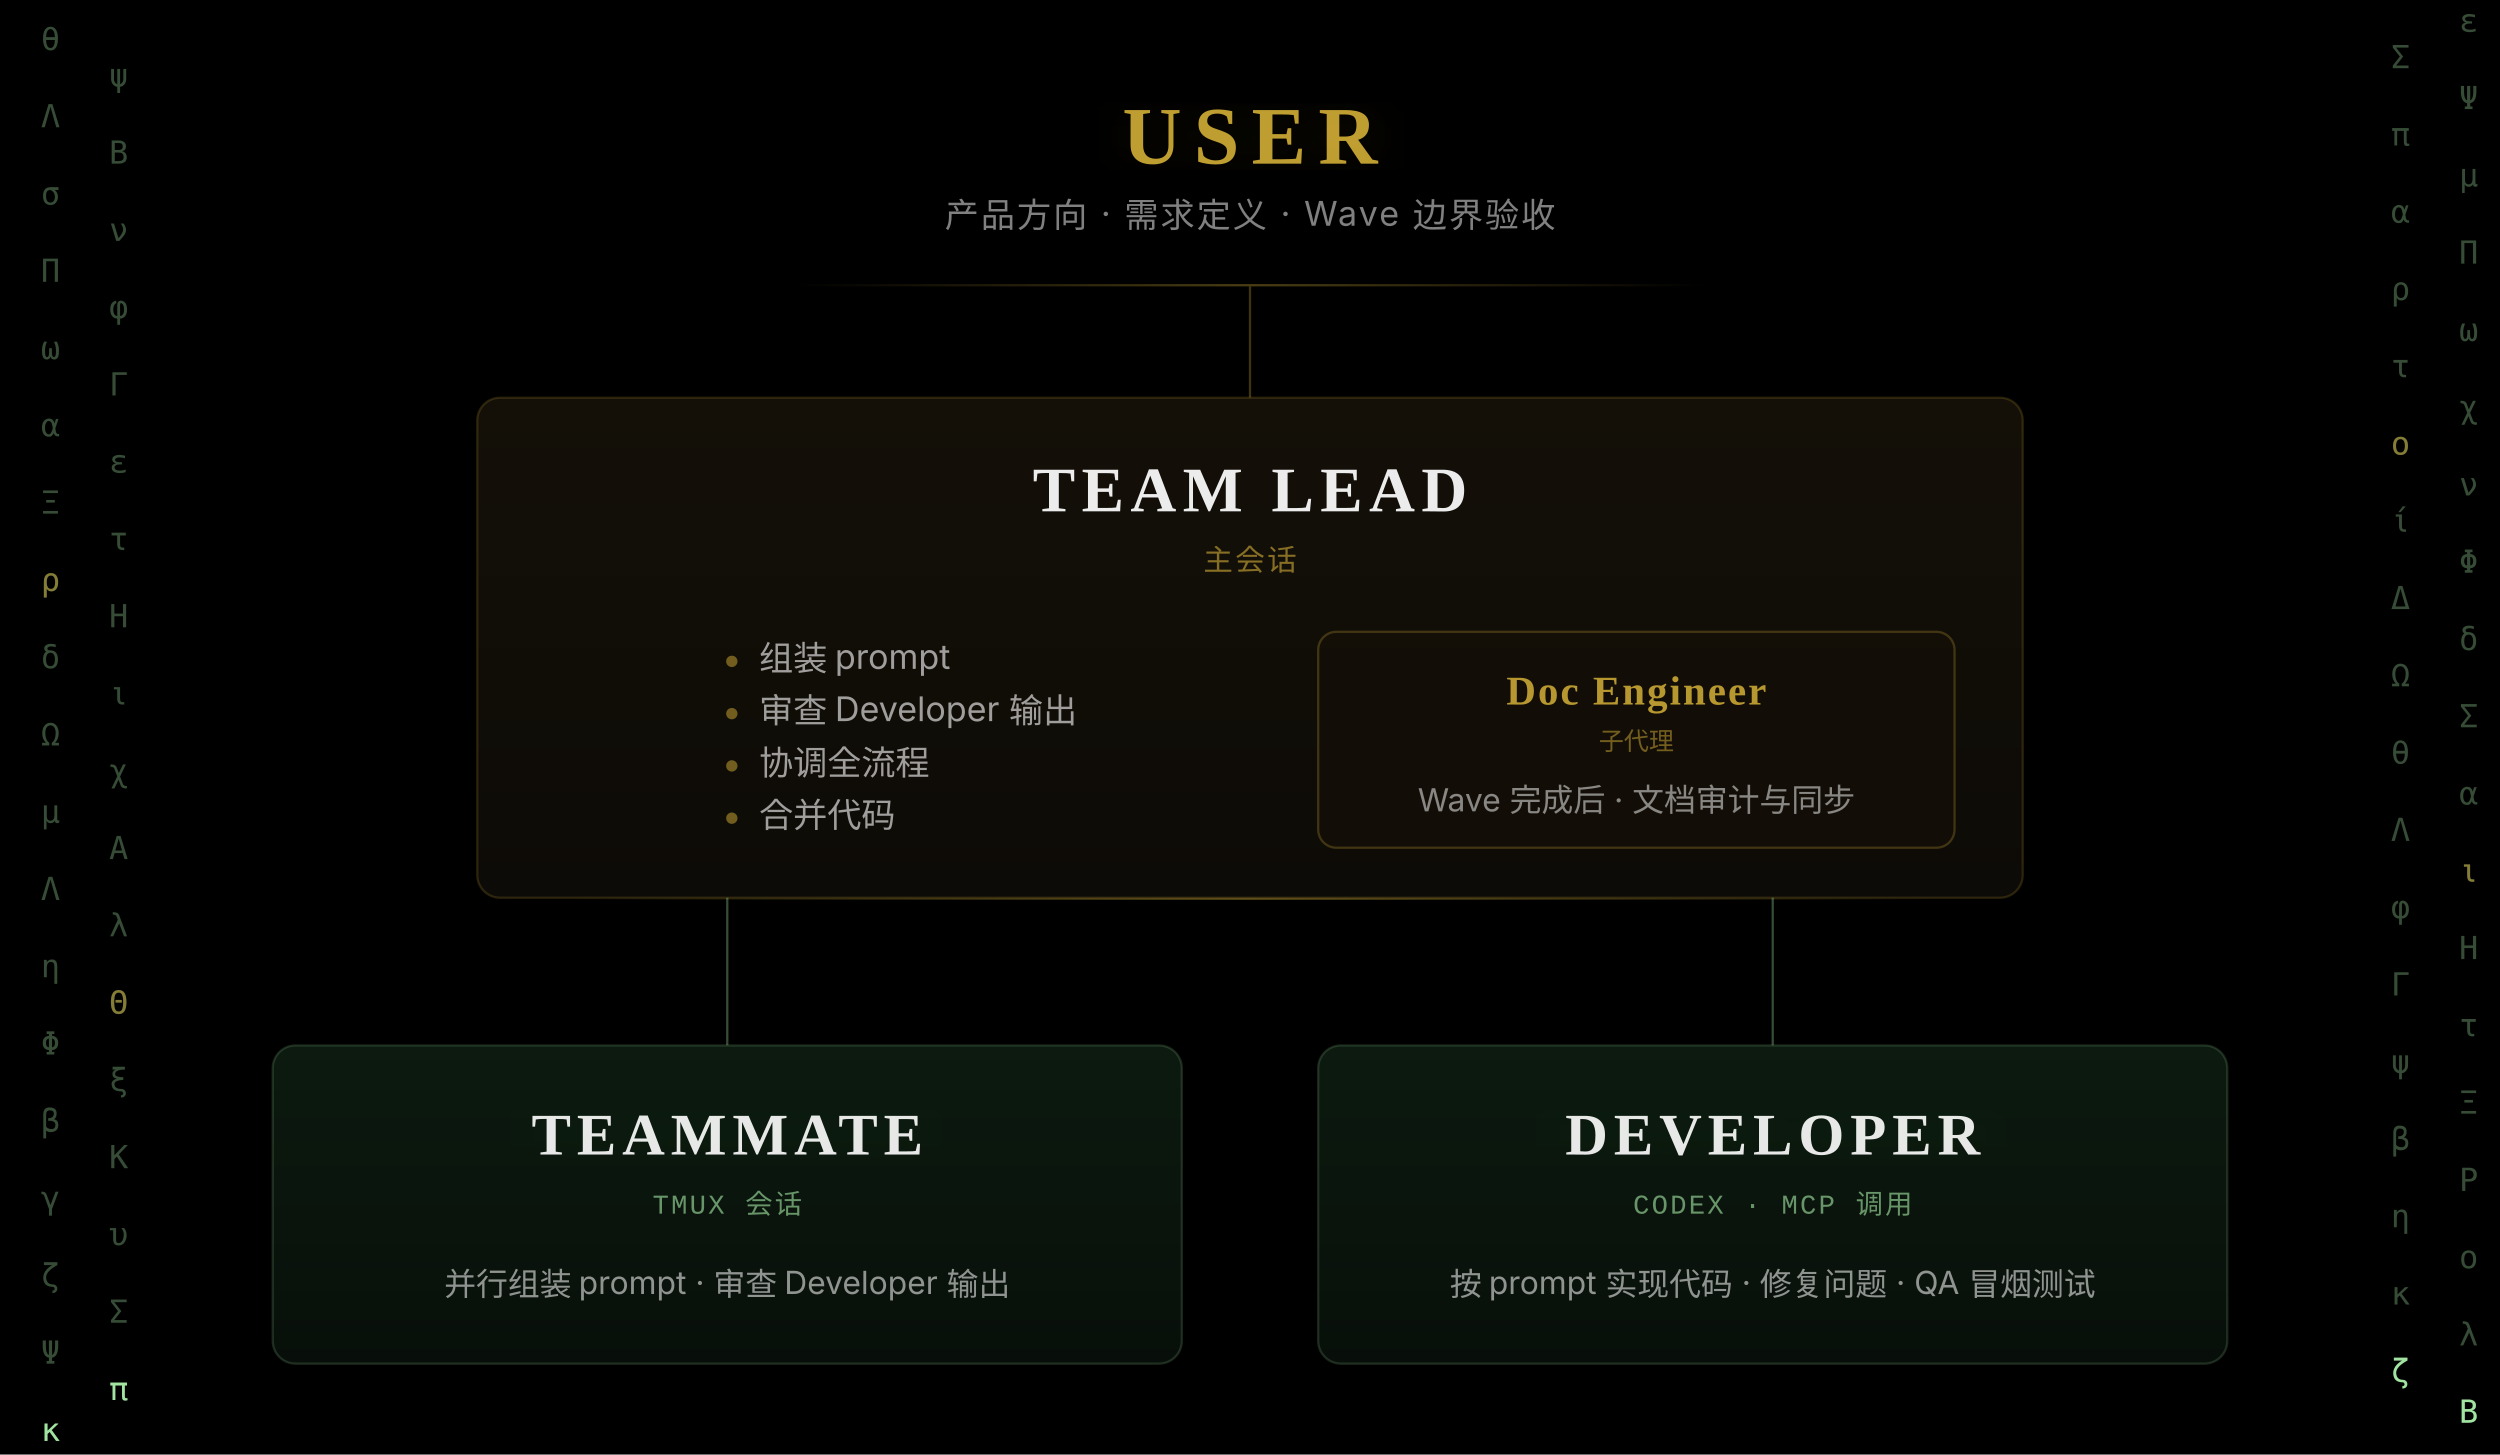
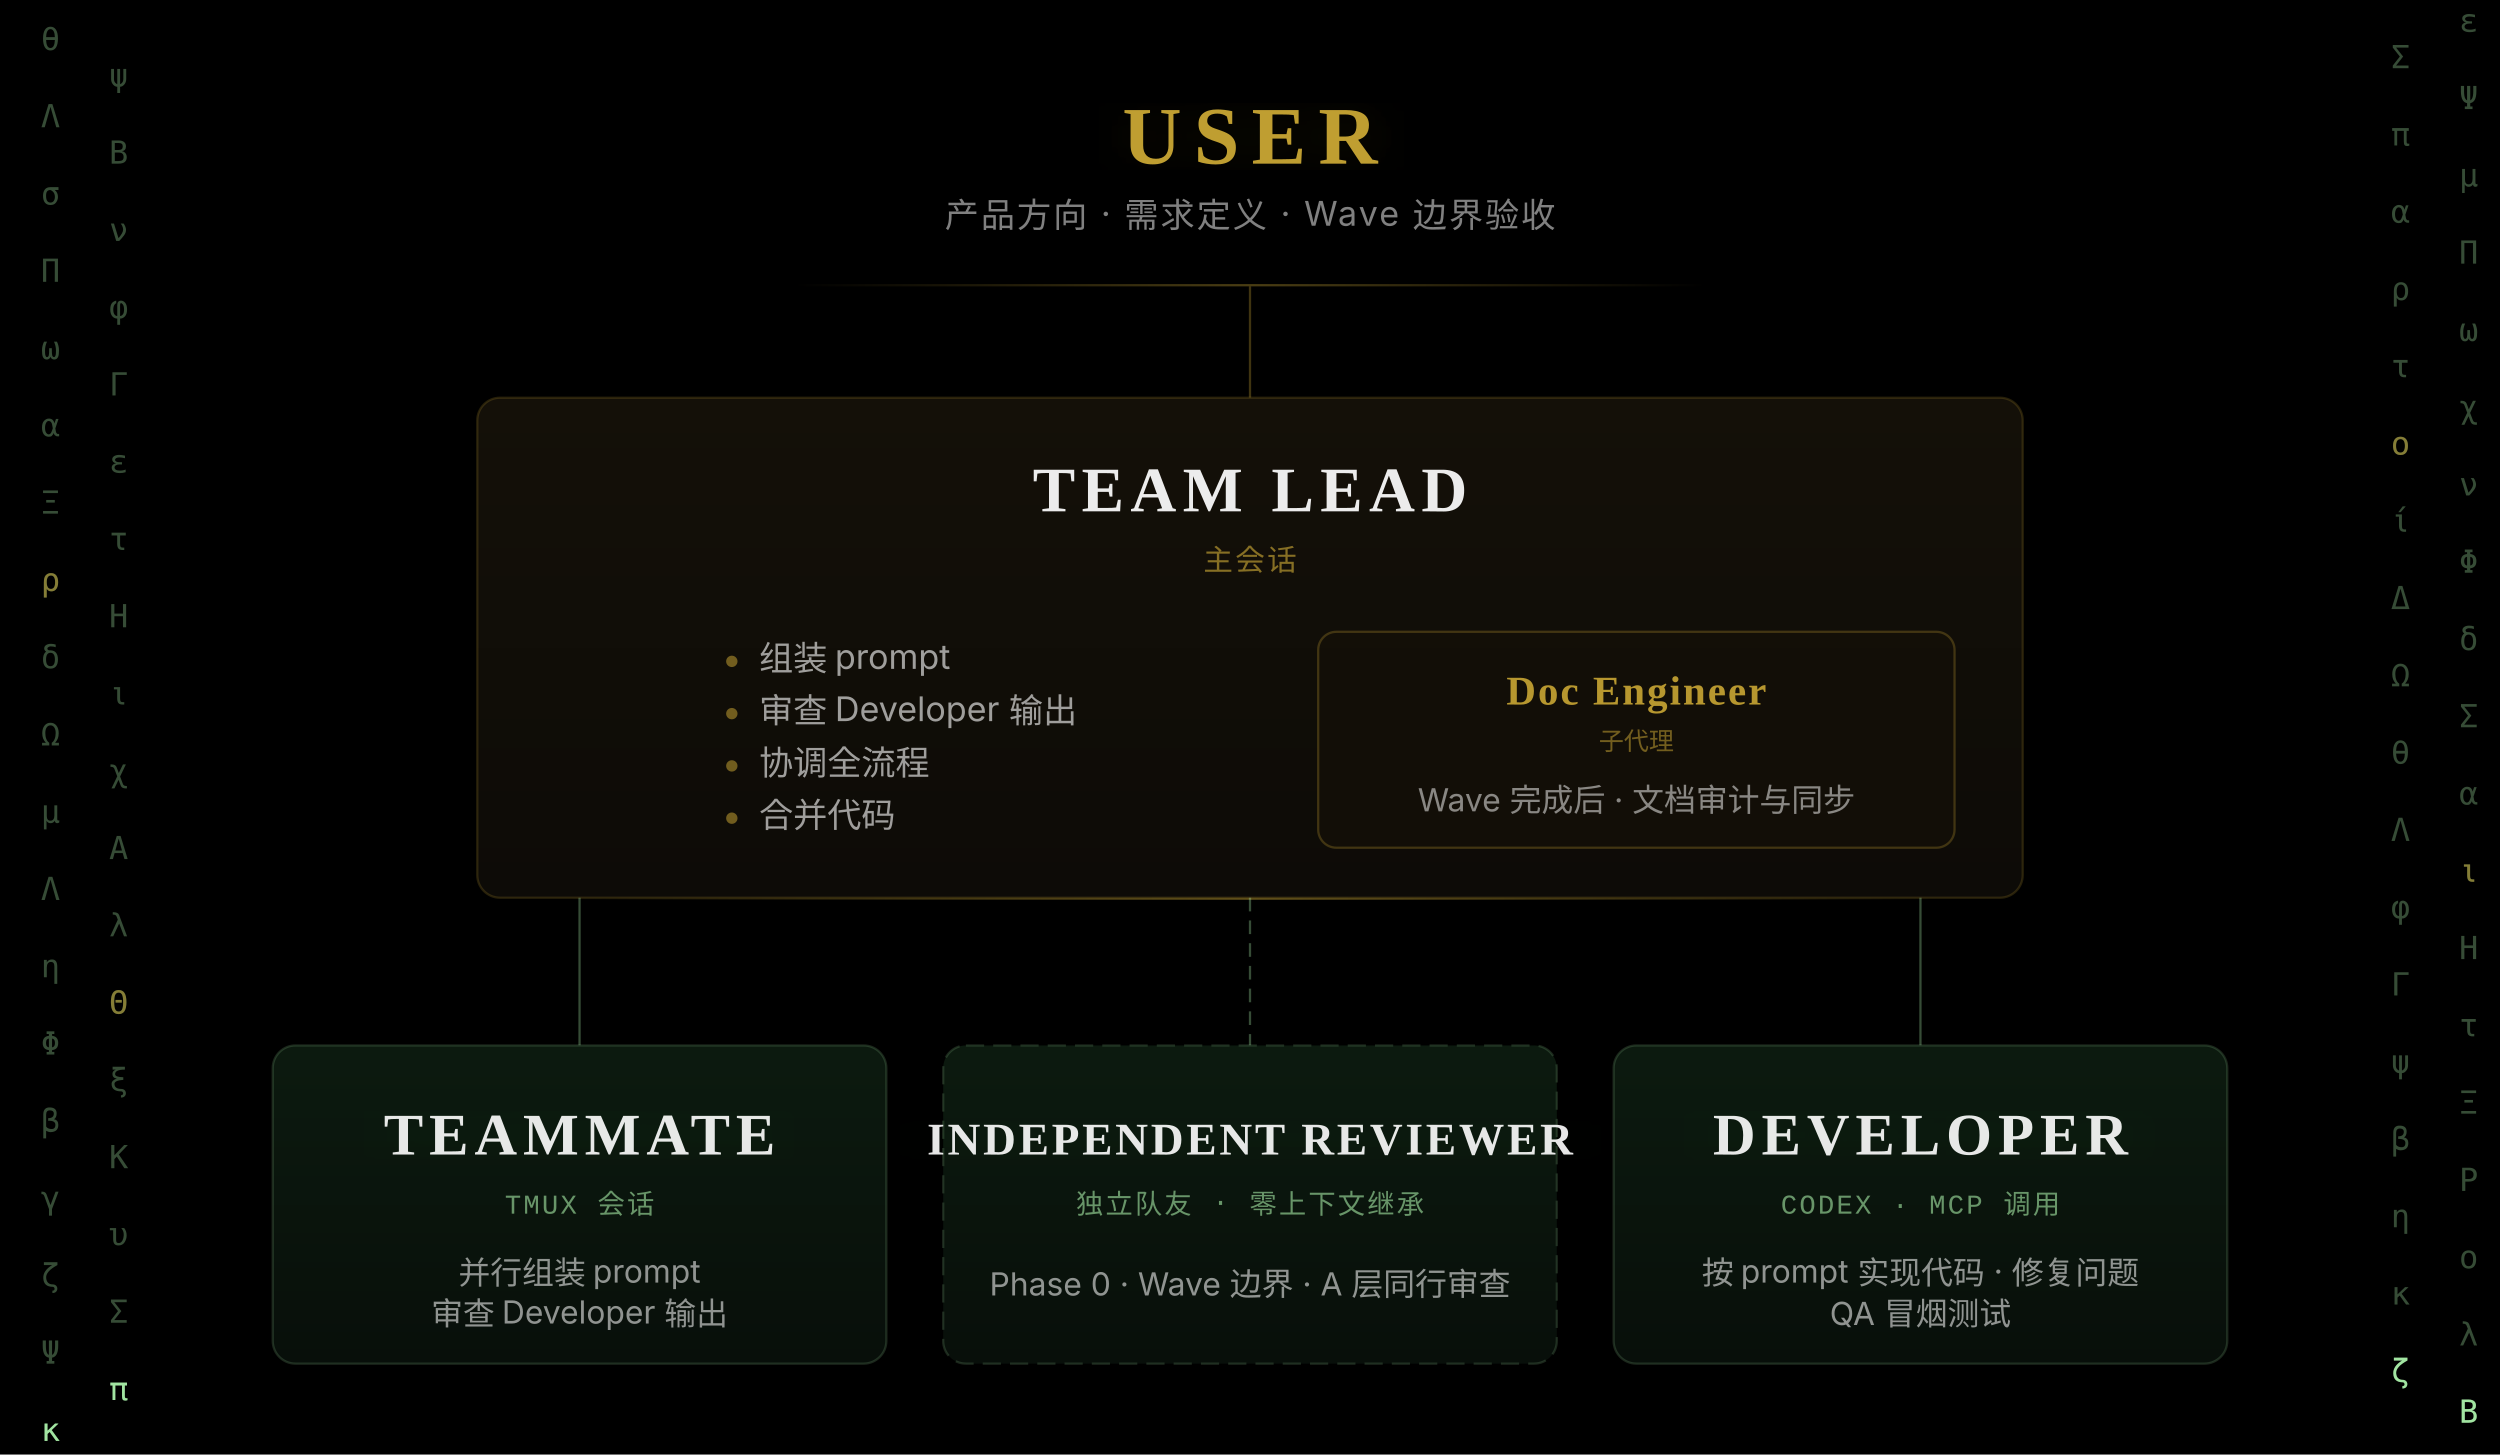
<svg xmlns="http://www.w3.org/2000/svg" viewBox="0 0 1100 640" width="1100" height="640">
  <defs>
    <linearGradient id="gold-line" x1="0" y1="0" x2="1" y2="0">
      <stop offset="0%" stop-color="rgba(212,175,55,0)" />
      <stop offset="50%" stop-color="rgba(212,175,55,0.35)" />
      <stop offset="100%" stop-color="rgba(212,175,55,0)" />
    </linearGradient>
    <linearGradient id="card-lead" x1="0" y1="0" x2="0" y2="1">
      <stop offset="0%" stop-color="#141008" />
      <stop offset="100%" stop-color="#0d0b07" />
    </linearGradient>
    <linearGradient id="card-exec" x1="0" y1="0" x2="0" y2="1">
      <stop offset="0%" stop-color="#0c1a0f" />
      <stop offset="100%" stop-color="#080f0a" />
    </linearGradient>
    <filter id="glow-gold">
      <feGaussianBlur stdDeviation="12" />
    </filter>
    <filter id="glow-green">
      <feGaussianBlur stdDeviation="10" />
    </filter>
  </defs>
  <rect width="1100" height="640" fill="#000" />
  <g font-family="monospace" font-size="14" fill="rgba(180,255,180,0.3)">
    <text x="18" y="22">θ</text>
    <text x="18" y="56">Λ</text>
    <text x="18" y="90">σ</text>
    <text x="18" y="124">Π</text>
    <text x="18" y="158">ω</text>
    <text x="18" y="192">α</text>
    <text x="18" y="226">Ξ</text>
    <text x="18" y="260">ρ</text>
    <text x="18" y="294">δ</text>
    <text x="18" y="328">Ω</text>
    <text x="18" y="362">μ</text>
    <text x="18" y="396">Λ</text>
    <text x="18" y="430">η</text>
    <text x="18" y="464">Φ</text>
    <text x="18" y="498">β</text>
    <text x="18" y="532">γ</text>
    <text x="18" y="566">ζ</text>
    <text x="18" y="600">Ψ</text>
    <text x="18" y="634">κ</text>
    <text x="48" y="38">ψ</text>
    <text x="48" y="72">Β</text>
    <text x="48" y="106">ν</text>
    <text x="48" y="140">φ</text>
    <text x="48" y="174">Γ</text>
    <text x="48" y="208">ε</text>
    <text x="48" y="242">τ</text>
    <text x="48" y="276">Η</text>
    <text x="48" y="310">ι</text>
    <text x="48" y="344">χ</text>
    <text x="48" y="378">Α</text>
    <text x="48" y="412">λ</text>
    <text x="48" y="446">Θ</text>
    <text x="48" y="480">ξ</text>
    <text x="48" y="514">Κ</text>
    <text x="48" y="548">υ</text>
    <text x="48" y="582">Σ</text>
    <text x="48" y="616">π</text>
  </g>
  <g font-family="monospace" font-size="14" fill="rgba(180,255,180,0.85)">
    <text x="18" y="634">κ</text>
    <text x="48" y="616">π</text>
  </g>
  <g font-family="monospace" font-size="14" fill="rgba(212,175,55,0.5)">
    <text x="18" y="260">ρ</text>
    <text x="48" y="446">Θ</text>
  </g>
  <g font-family="monospace" font-size="14" fill="rgba(180,255,180,0.3)">
    <text x="1052" y="30">Σ</text>
    <text x="1052" y="64">π</text>
    <text x="1052" y="98">α</text>
    <text x="1052" y="132">ρ</text>
    <text x="1052" y="166">τ</text>
    <text x="1052" y="200">ο</text>
    <text x="1052" y="234">ί</text>
    <text x="1052" y="268">Δ</text>
    <text x="1052" y="302">Ω</text>
    <text x="1052" y="336">θ</text>
    <text x="1052" y="370">Λ</text>
    <text x="1052" y="404">φ</text>
    <text x="1052" y="438">Γ</text>
    <text x="1052" y="472">ψ</text>
    <text x="1052" y="506">β</text>
    <text x="1052" y="540">η</text>
    <text x="1052" y="574">κ</text>
    <text x="1052" y="608">ζ</text>
    <text x="1082" y="14">ε</text>
    <text x="1082" y="48">Ψ</text>
    <text x="1082" y="82">μ</text>
    <text x="1082" y="116">Π</text>
    <text x="1082" y="150">ω</text>
    <text x="1082" y="184">χ</text>
    <text x="1082" y="218">ν</text>
    <text x="1082" y="252">Φ</text>
    <text x="1082" y="286">δ</text>
    <text x="1082" y="320">Σ</text>
    <text x="1082" y="354">α</text>
    <text x="1082" y="388">ι</text>
    <text x="1082" y="422">Η</text>
    <text x="1082" y="456">τ</text>
    <text x="1082" y="490">Ξ</text>
    <text x="1082" y="524">Ρ</text>
    <text x="1082" y="558">ο</text>
    <text x="1082" y="592">λ</text>
    <text x="1082" y="626">Β</text>
  </g>
  <g font-family="monospace" font-size="14" fill="rgba(180,255,180,0.85)">
    <text x="1052" y="608">ζ</text>
    <text x="1082" y="626">Β</text>
  </g>
  <g font-family="monospace" font-size="14" fill="rgba(212,175,55,0.5)">
    <text x="1052" y="200">ο</text>
    <text x="1082" y="388">ι</text>
  </g>
  <g transform="translate(50,0)">
    <text x="500" y="72" text-anchor="middle" fill="rgba(212,175,55,0.12)" font-family="Georgia, 'Times New Roman', serif" font-size="36" font-weight="900" letter-spacing="0.15em" filter="url(#glow-gold)">USER</text>
    <text x="500" y="72" text-anchor="middle" fill="rgba(212,175,55,0.9)" font-family="Georgia, 'Times New Roman', serif" font-size="36" font-weight="900" letter-spacing="0.15em">USER</text>
    <text x="500" y="100" text-anchor="middle" fill="rgba(255,255,255,0.5)" font-family="-apple-system, BlinkMacSystemFont, 'Segoe UI', sans-serif" font-size="15" letter-spacing="0.06em">产品方向 · 需求定义 · Wave 边界验收</text>
    <rect x="300" y="125" width="400" height="1" fill="url(#gold-line)" />
    <line x1="500" y1="126" x2="500" y2="175" stroke="rgba(212,175,55,0.3)" stroke-width="1" />
    <rect x="160" y="175" width="680" height="220" rx="10" fill="url(#card-lead)" stroke="rgba(212,175,55,0.18)" stroke-width="1" />
    <text x="500" y="225" text-anchor="middle" fill="rgba(255,255,255,0.92)" font-family="Georgia, 'Times New Roman', serif" font-size="28" font-weight="900" letter-spacing="0.1em">TEAM LEAD</text>
    <text x="500" y="251" text-anchor="middle" fill="rgba(212,175,55,0.6)" font-family="'Courier New', monospace" font-size="13" letter-spacing="0.08em">主会话</text>
    <g fill="rgba(212,175,55,0.5)">
      <circle cx="272" cy="291" r="2.5" />
      <circle cx="272" cy="314" r="2.5" />
      <circle cx="272" cy="337" r="2.5" />
      <circle cx="272" cy="360" r="2.5" />
    </g>
    <g fill="rgba(255,255,255,0.6)" font-family="-apple-system, BlinkMacSystemFont, 'Segoe UI', sans-serif" font-size="15">
      <text x="284" y="295">组装 prompt</text>
      <text x="284" y="318">审查 Developer 输出</text>
      <text x="284" y="341">协调全流程</text>
      <text x="284" y="364">合并代码</text>
    </g>
    <rect x="530" y="278" width="280" height="95" rx="8" fill="rgba(20,16,8,0.6)" stroke="rgba(212,175,55,0.25)" stroke-width="1" />
    <text x="670" y="310" text-anchor="middle" fill="rgba(212,175,55,0.85)" font-family="Georgia, 'Times New Roman', serif" font-size="18" font-weight="bold" letter-spacing="0.05em">Doc Engineer</text>
    <text x="670" y="330" text-anchor="middle" fill="rgba(212,175,55,0.5)" font-family="'Courier New', monospace" font-size="11">子代理</text>
    <text x="670" y="357" text-anchor="middle" fill="rgba(255,255,255,0.5)" font-family="-apple-system, BlinkMacSystemFont, 'Segoe UI', sans-serif" font-size="14">Wave 完成后 · 文档审计与同步</text>
    <rect x="200" y="395" width="600" height="1" fill="url(#gold-line)" />
-     <line x1="270" y1="395" x2="270" y2="460" stroke="rgba(180,255,180,0.3)" stroke-width="1" />
-     <line x1="730" y1="395" x2="730" y2="460" stroke="rgba(180,255,180,0.3)" stroke-width="1" />
-     <rect x="70" y="460" width="400" height="140" rx="10" fill="url(#card-exec)" stroke="rgba(180,255,180,0.15)" stroke-width="1" />
-     <text x="270" y="508" text-anchor="middle" fill="rgba(0,255,65,0.06)" font-family="Georgia, 'Times New Roman', serif" font-size="26" font-weight="900" letter-spacing="0.1em" filter="url(#glow-green)">TEAMMATE</text>
-     <text x="270" y="508" text-anchor="middle" fill="rgba(255,255,255,0.9)" font-family="Georgia, 'Times New Roman', serif" font-size="26" font-weight="900" letter-spacing="0.1em">TEAMMATE</text>
-     <text x="270" y="534" text-anchor="middle" fill="rgba(180,255,180,0.55)" font-family="'Courier New', monospace" font-size="12" letter-spacing="0.08em">TMUX 会话</text>
+     <line x1="205" y1="395" x2="205" y2="460" stroke="rgba(180,255,180,0.3)" stroke-width="1" />
+     <line x1="500" y1="395" x2="500" y2="460" stroke="rgba(180,255,180,0.3)" stroke-width="1" stroke-dasharray="6,4" />
+     <line x1="795" y1="395" x2="795" y2="460" stroke="rgba(180,255,180,0.3)" stroke-width="1" />
+     <rect x="70" y="460" width="270" height="140" rx="10" fill="url(#card-exec)" stroke="rgba(180,255,180,0.15)" stroke-width="1" />
+     <text x="205" y="508" text-anchor="middle" fill="rgba(0,255,65,0.06)" font-family="Georgia, 'Times New Roman', serif" font-size="26" font-weight="900" letter-spacing="0.1em" filter="url(#glow-green)">TEAMMATE</text>
+     <text x="205" y="508" text-anchor="middle" fill="rgba(255,255,255,0.9)" font-family="Georgia, 'Times New Roman', serif" font-size="26" font-weight="900" letter-spacing="0.1em">TEAMMATE</text>
+     <text x="205" y="534" text-anchor="middle" fill="rgba(180,255,180,0.55)" font-family="'Courier New', monospace" font-size="12" letter-spacing="0.08em">TMUX 会话</text>
    <g fill="rgba(255,255,255,0.55)" font-family="-apple-system, BlinkMacSystemFont, 'Segoe UI', sans-serif" font-size="14" text-anchor="middle">
-       <text x="270" y="570">并行组装 prompt · 审查 Developer 输出</text>
+       <text x="205" y="565">并行组装 prompt</text>
+       <text x="205" y="583">审查 Developer 输出</text>
    </g>
-     <rect x="530" y="460" width="400" height="140" rx="10" fill="url(#card-exec)" stroke="rgba(180,255,180,0.15)" stroke-width="1" />
-     <text x="730" y="508" text-anchor="middle" fill="rgba(0,255,65,0.06)" font-family="Georgia, 'Times New Roman', serif" font-size="26" font-weight="900" letter-spacing="0.1em" filter="url(#glow-green)">DEVELOPER</text>
-     <text x="730" y="508" text-anchor="middle" fill="rgba(255,255,255,0.9)" font-family="Georgia, 'Times New Roman', serif" font-size="26" font-weight="900" letter-spacing="0.1em">DEVELOPER</text>
-     <text x="730" y="534" text-anchor="middle" fill="rgba(180,255,180,0.55)" font-family="'Courier New', monospace" font-size="12" letter-spacing="0.08em">CODEX · MCP 调用</text>
+     <rect x="365" y="460" width="270" height="140" rx="10" fill="url(#card-exec)" stroke="rgba(180,255,180,0.15)" stroke-width="1" stroke-dasharray="8,4" />
+     <text x="500" y="508" text-anchor="middle" fill="rgba(0,255,65,0.06)" font-family="Georgia, 'Times New Roman', serif" font-size="20" font-weight="900" letter-spacing="0.06em" filter="url(#glow-green)">INDEPENDENT REVIEWER</text>
+     <text x="500" y="508" text-anchor="middle" fill="rgba(255,255,255,0.9)" font-family="Georgia, 'Times New Roman', serif" font-size="20" font-weight="900" letter-spacing="0.06em">INDEPENDENT REVIEWER</text>
+     <text x="500" y="534" text-anchor="middle" fill="rgba(180,255,180,0.55)" font-family="'Courier New', monospace" font-size="12" letter-spacing="0.08em">独立队友 · 零上下文继承</text>
    <g fill="rgba(255,255,255,0.55)" font-family="-apple-system, BlinkMacSystemFont, 'Segoe UI', sans-serif" font-size="14" text-anchor="middle">
-       <text x="730" y="570">按 prompt 实现代码 · 修复问题 · QA 冒烟测试</text>
+       <text x="500" y="570">Phase 0 · Wave 边界 · A 层同行审查</text>
+     </g>
+     <rect x="660" y="460" width="270" height="140" rx="10" fill="url(#card-exec)" stroke="rgba(180,255,180,0.15)" stroke-width="1" />
+     <text x="795" y="508" text-anchor="middle" fill="rgba(0,255,65,0.06)" font-family="Georgia, 'Times New Roman', serif" font-size="26" font-weight="900" letter-spacing="0.1em" filter="url(#glow-green)">DEVELOPER</text>
+     <text x="795" y="508" text-anchor="middle" fill="rgba(255,255,255,0.9)" font-family="Georgia, 'Times New Roman', serif" font-size="26" font-weight="900" letter-spacing="0.1em">DEVELOPER</text>
+     <text x="795" y="534" text-anchor="middle" fill="rgba(180,255,180,0.55)" font-family="'Courier New', monospace" font-size="12" letter-spacing="0.08em">CODEX · MCP 调用</text>
+     <g fill="rgba(255,255,255,0.55)" font-family="-apple-system, BlinkMacSystemFont, 'Segoe UI', sans-serif" font-size="14" text-anchor="middle">
+       <text x="795" y="565">按 prompt 实现代码 · 修复问题</text>
+       <text x="795" y="583">QA 冒烟测试</text>
    </g>
  </g>
</svg>
